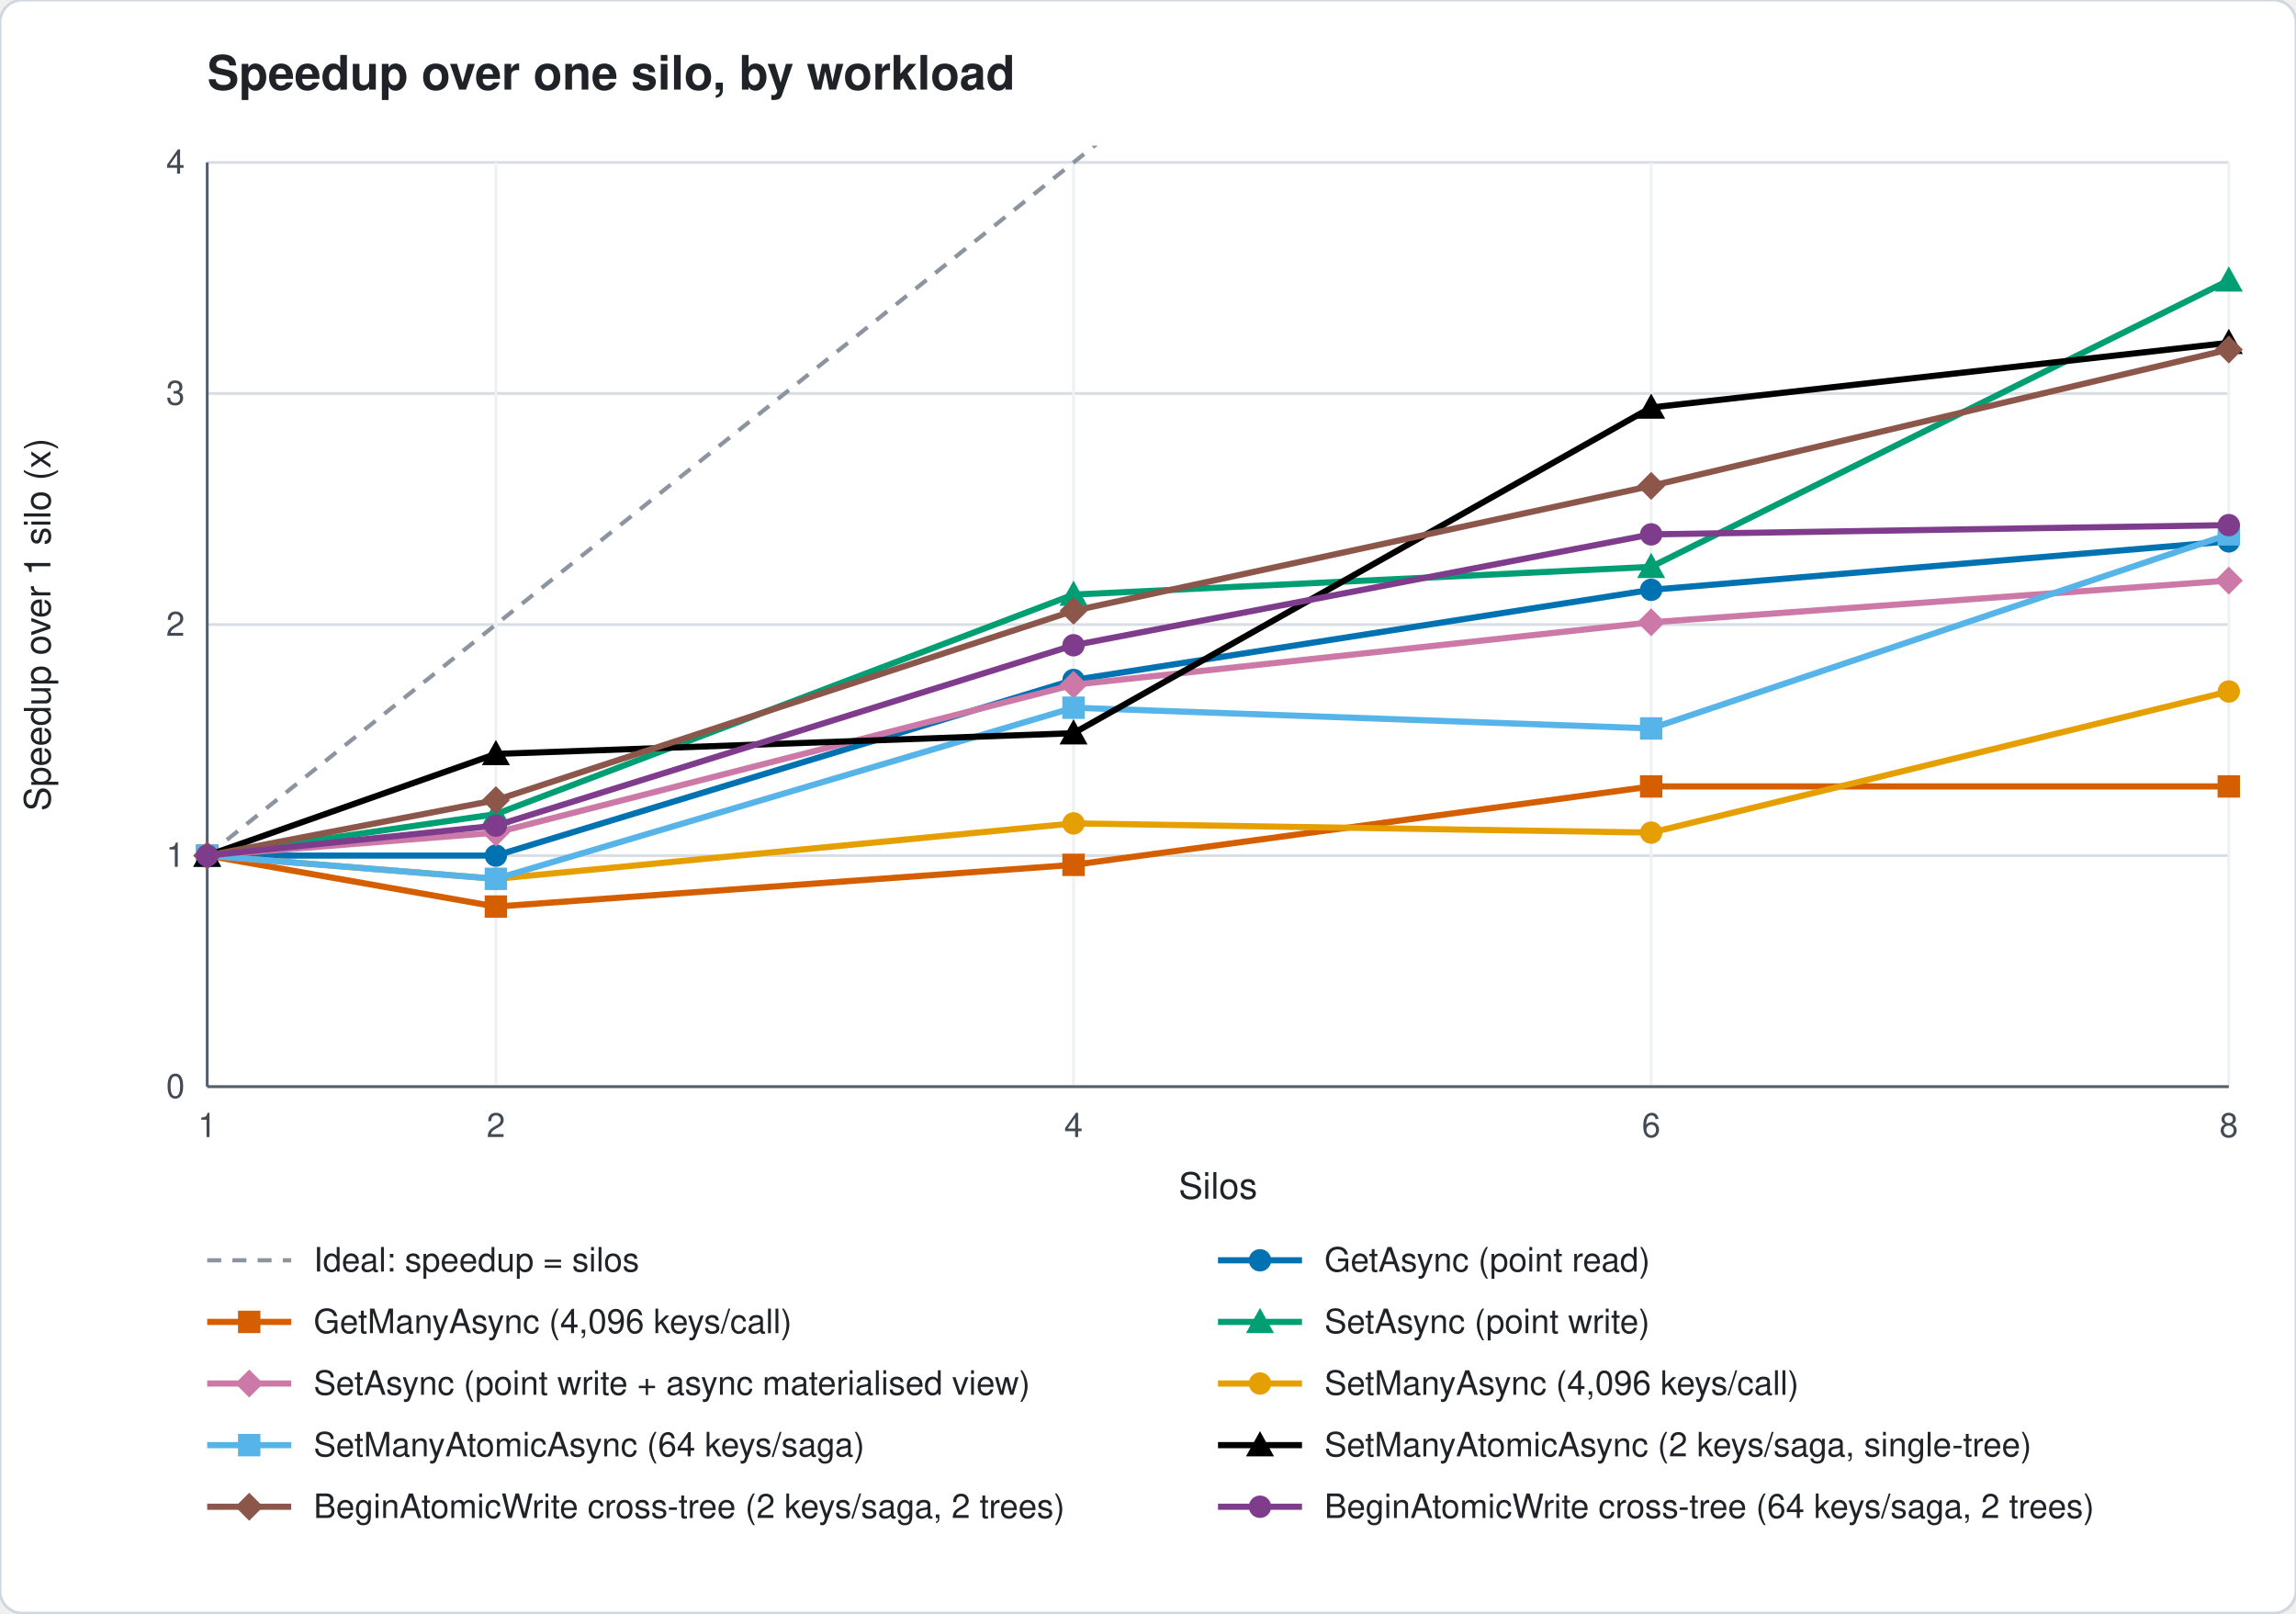
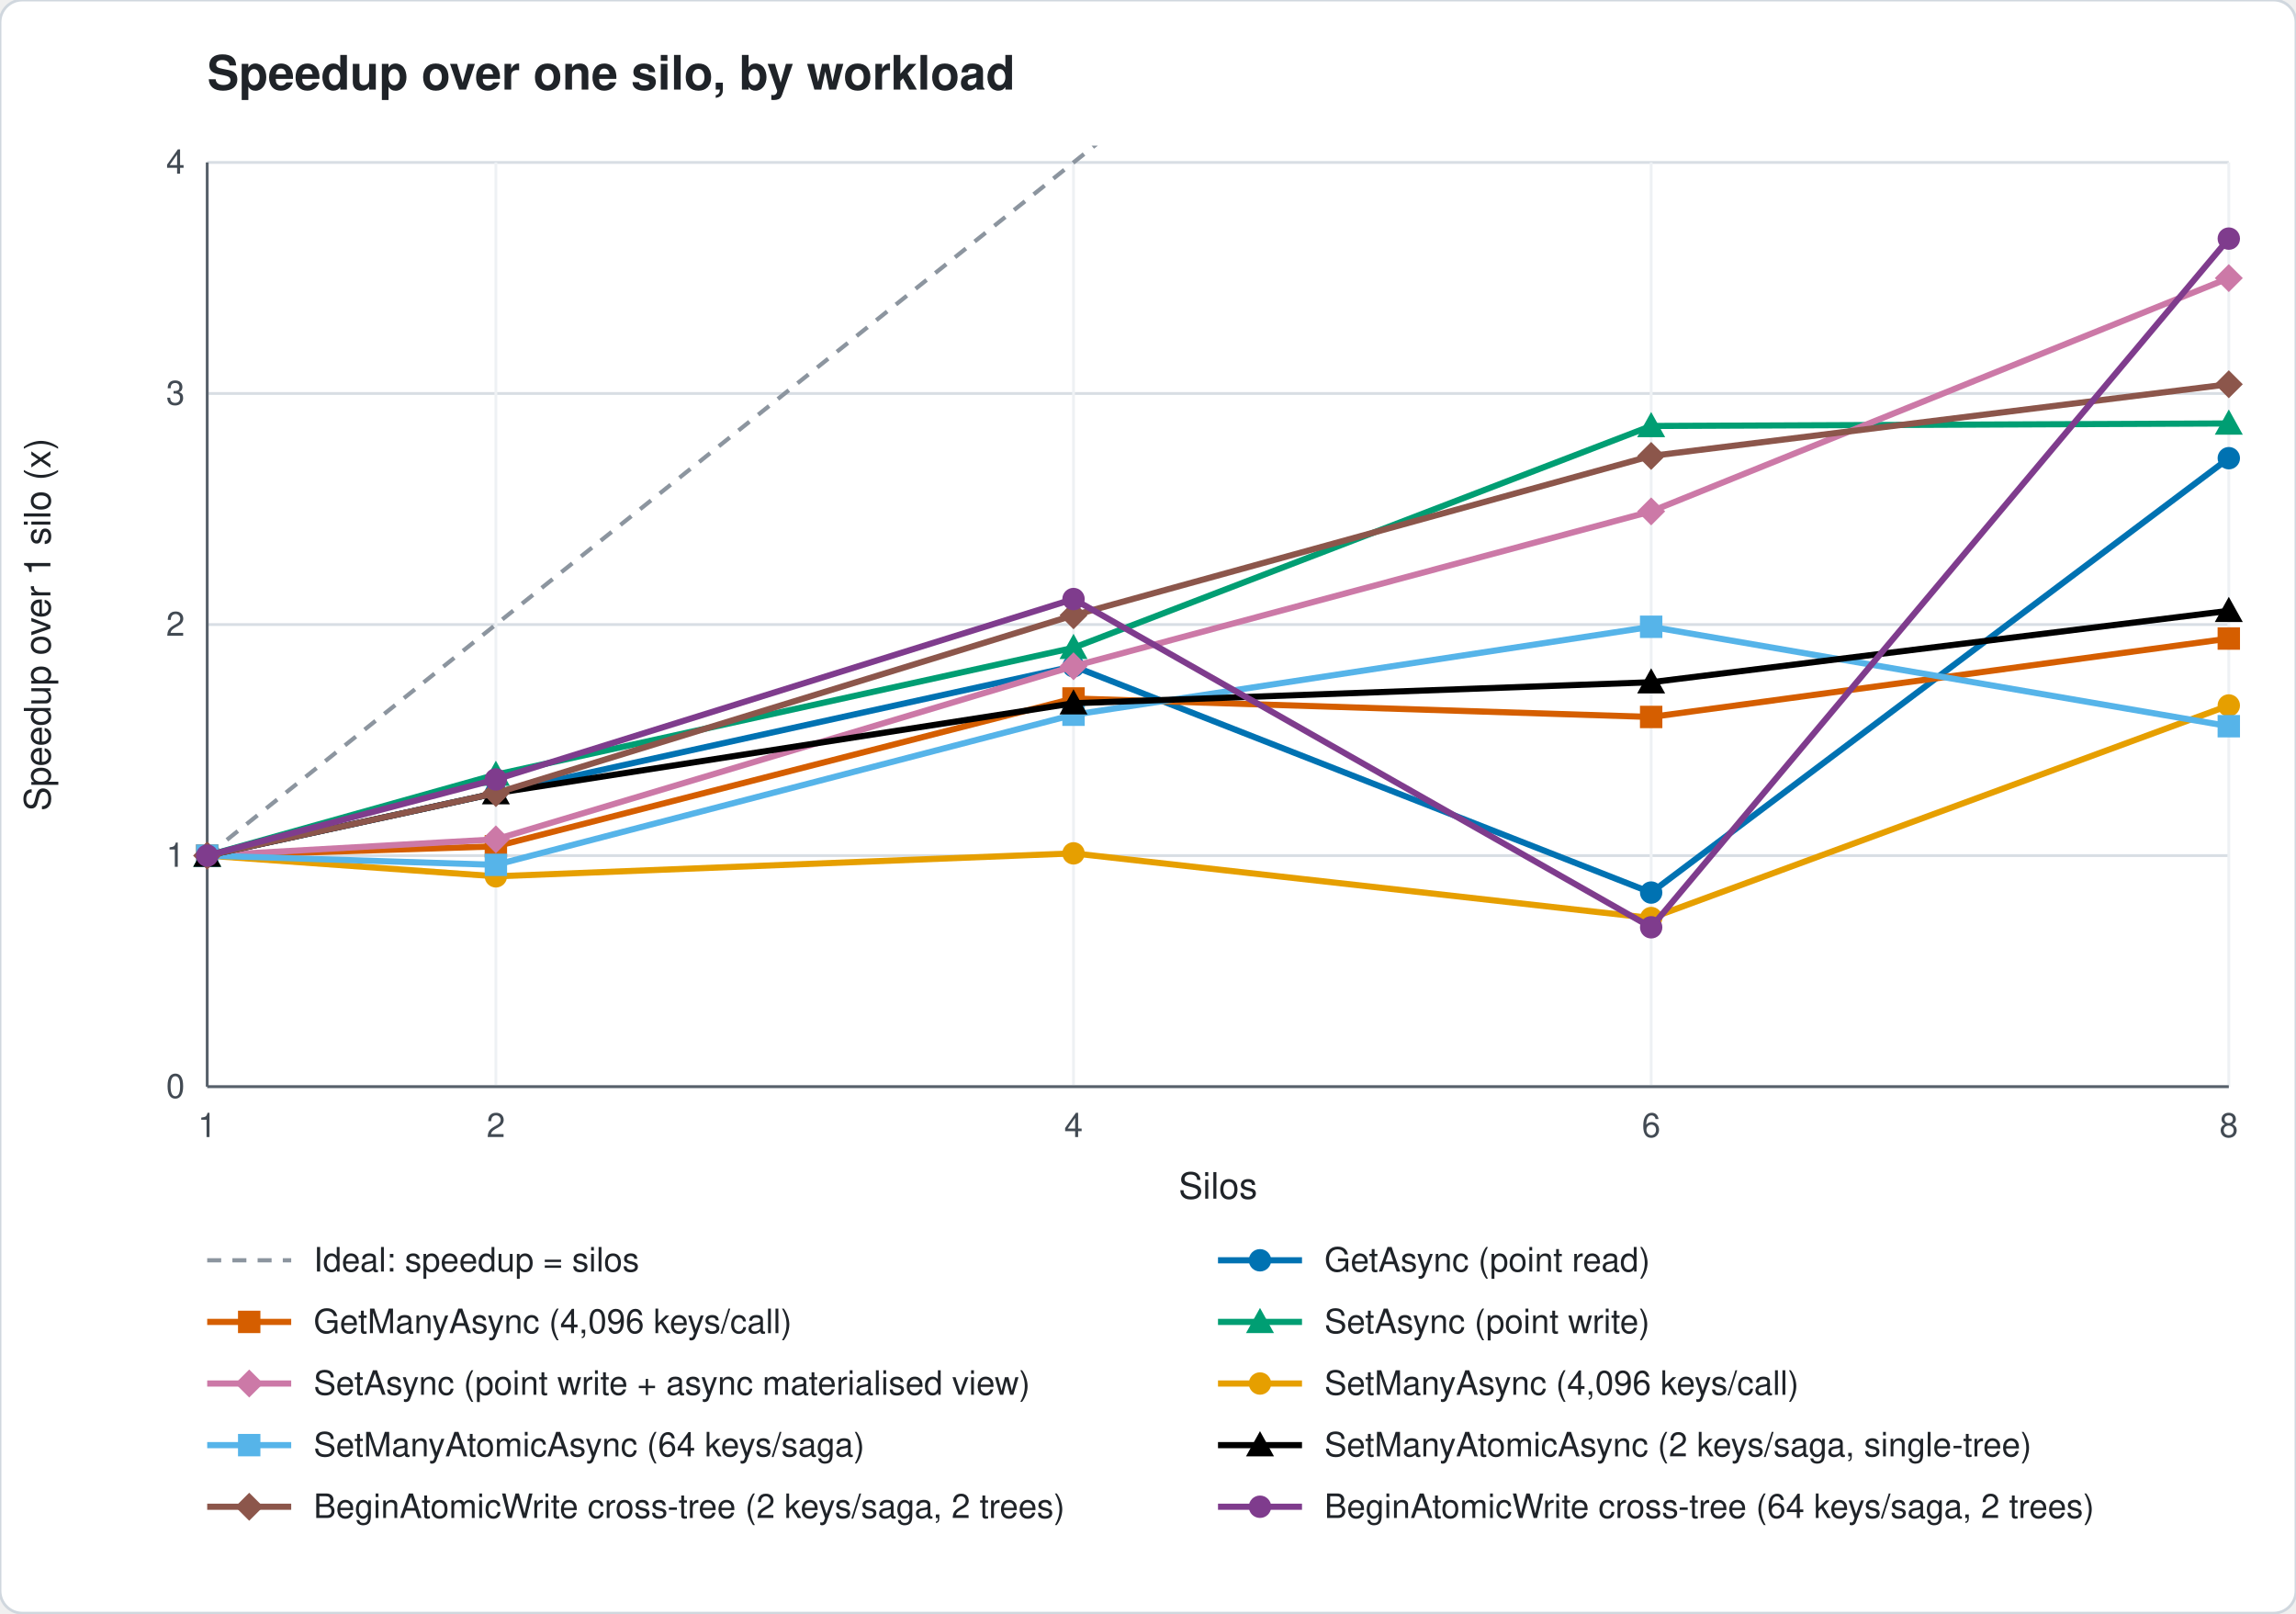
<svg xmlns="http://www.w3.org/2000/svg" width="820" height="576" viewBox="0 0 820 576" role="img" aria-labelledby="t d" font-family="Segoe UI, Helvetica, Arial, sans-serif">
  <defs>
    <clipPath id="plot">
      <rect x="74" y="52" width="722" height="342" />
    </clipPath>
  </defs>
  <rect x="0" y="0" width="820" height="576" rx="8" fill="#ffffff" stroke="#d0d7de" />
  <text x="74" y="32" font-size="17" font-weight="600" fill="#1f2328">Speedup over one silo, by workload</text>
  <line x1="74" y1="388" x2="796" y2="388" stroke="#d8dee4" stroke-width="1" />
  <text class="y-tick" x="66" y="388" font-size="12" fill="#424a53" text-anchor="end" dominant-baseline="middle">0</text>
  <line x1="74" y1="305.5" x2="796" y2="305.5" stroke="#d8dee4" stroke-width="1" />
  <text class="y-tick" x="66" y="305.5" font-size="12" fill="#424a53" text-anchor="end" dominant-baseline="middle">1</text>
  <line x1="74" y1="223" x2="796" y2="223" stroke="#d8dee4" stroke-width="1" />
  <text class="y-tick" x="66" y="223" font-size="12" fill="#424a53" text-anchor="end" dominant-baseline="middle">2</text>
  <line x1="74" y1="140.5" x2="796" y2="140.5" stroke="#d8dee4" stroke-width="1" />
  <text class="y-tick" x="66" y="140.5" font-size="12" fill="#424a53" text-anchor="end" dominant-baseline="middle">3</text>
  <line x1="74" y1="58" x2="796" y2="58" stroke="#d8dee4" stroke-width="1" />
  <text class="y-tick" x="66" y="58" font-size="12" fill="#424a53" text-anchor="end" dominant-baseline="middle">4</text>
  <line x1="74" y1="58" x2="74" y2="388" stroke="#eef1f4" stroke-width="1" />
  <text class="x-tick" x="74" y="406" font-size="12" fill="#424a53" text-anchor="middle">1</text>
  <line x1="177.1" y1="58" x2="177.1" y2="388" stroke="#eef1f4" stroke-width="1" />
  <text class="x-tick" x="177.1" y="406" font-size="12" fill="#424a53" text-anchor="middle">2</text>
  <line x1="383.4" y1="58" x2="383.4" y2="388" stroke="#eef1f4" stroke-width="1" />
  <text class="x-tick" x="383.4" y="406" font-size="12" fill="#424a53" text-anchor="middle">4</text>
  <line x1="589.7" y1="58" x2="589.7" y2="388" stroke="#eef1f4" stroke-width="1" />
  <text class="x-tick" x="589.7" y="406" font-size="12" fill="#424a53" text-anchor="middle">6</text>
  <line x1="796" y1="58" x2="796" y2="388" stroke="#eef1f4" stroke-width="1" />
  <text class="x-tick" x="796" y="406" font-size="12" fill="#424a53" text-anchor="middle">8</text>
  <line x1="74" y1="388" x2="796" y2="388" stroke="#57606a" stroke-width="1" />
  <line x1="74" y1="58" x2="74" y2="388" stroke="#57606a" stroke-width="1" />
  <text x="435" y="428" font-size="13" fill="#1f2328" text-anchor="middle">Silos</text>
  <text x="18" y="223" font-size="13" fill="#1f2328" text-anchor="middle" transform="rotate(-90 18 223)">Speedup over 1 silo (x)</text>
  <polyline points="74,305.5 177.1,223 383.4,58 589.7,-107 796,-272" fill="none" stroke="#8c959f" stroke-width="1.5" stroke-dasharray="5 4" stroke-linejoin="round" clip-path="url(#plot)" />
-   <polyline points="74,305.5 177.1,305.5 383.4,242.8 589.7,210.6 796,193.3" fill="none" stroke="#0072B2" stroke-width="2.2" stroke-linejoin="round" clip-path="url(#plot)" />
+   <polyline points="74,305.5 177.1,283.2 383.4,237.9 589.7,318.7 796,163.6" fill="none" stroke="#0072B2" stroke-width="2.2" stroke-linejoin="round" clip-path="url(#plot)" />
  <circle cx="74" cy="305.5" r="4" fill="#0072B2" />
-   <circle cx="177.1" cy="305.5" r="4" fill="#0072B2" />
-   <circle cx="383.4" cy="242.8" r="4" fill="#0072B2" />
-   <circle cx="589.7" cy="210.6" r="4" fill="#0072B2" />
-   <circle cx="796" cy="193.3" r="4" fill="#0072B2" />
-   <polyline points="74,305.5 177.1,323.7 383.4,308.8 589.7,280.8 796,280.8" fill="none" stroke="#D55E00" stroke-width="2.2" stroke-linejoin="round" clip-path="url(#plot)" />
+   <circle cx="177.1" cy="283.2" r="4" fill="#0072B2" />
+   <circle cx="383.4" cy="237.9" r="4" fill="#0072B2" />
+   <circle cx="589.7" cy="318.7" r="4" fill="#0072B2" />
+   <circle cx="796" cy="163.6" r="4" fill="#0072B2" />
+   <polyline points="74,305.5 177.1,302.2 383.4,249.4 589.7,256 796,228" fill="none" stroke="#D55E00" stroke-width="2.2" stroke-linejoin="round" clip-path="url(#plot)" />
  <rect x="70" y="301.5" width="8" height="8" fill="#D55E00" />
-   <rect x="173.1" y="319.7" width="8" height="8" fill="#D55E00" />
-   <rect x="379.4" y="304.8" width="8" height="8" fill="#D55E00" />
-   <rect x="585.7" y="276.8" width="8" height="8" fill="#D55E00" />
-   <rect x="792" y="276.8" width="8" height="8" fill="#D55E00" />
-   <polyline points="74,305.5 177.1,290.7 383.4,212.3 589.7,202.4 796,100.1" fill="none" stroke="#009E73" stroke-width="2.2" stroke-linejoin="round" clip-path="url(#plot)" />
+   <rect x="173.1" y="298.2" width="8" height="8" fill="#D55E00" />
+   <rect x="379.4" y="245.4" width="8" height="8" fill="#D55E00" />
+   <rect x="585.7" y="252" width="8" height="8" fill="#D55E00" />
+   <rect x="792" y="224" width="8" height="8" fill="#D55E00" />
+   <polyline points="74,305.5 177.1,276.6 383.4,231.3 589.7,152.1 796,151.2" fill="none" stroke="#009E73" stroke-width="2.2" stroke-linejoin="round" clip-path="url(#plot)" />
  <polygon points="74,300.5 69,309.5 79,309.5" fill="#009E73" />
-   <polygon points="177.1,285.7 172.1,294.7 182.1,294.7" fill="#009E73" />
-   <polygon points="383.4,207.3 378.4,216.3 388.4,216.3" fill="#009E73" />
-   <polygon points="589.7,197.4 584.7,206.4 594.7,206.4" fill="#009E73" />
-   <polygon points="796,95.1 791,104.1 801,104.1" fill="#009E73" />
-   <polyline points="74,305.5 177.1,297.3 383.4,244.5 589.7,222.2 796,207.3" fill="none" stroke="#CC79A7" stroke-width="2.2" stroke-linejoin="round" clip-path="url(#plot)" />
+   <polygon points="177.1,271.6 172.1,280.6 182.1,280.6" fill="#009E73" />
+   <polygon points="383.4,226.3 378.4,235.3 388.4,235.3" fill="#009E73" />
+   <polygon points="589.7,147.1 584.7,156.1 594.7,156.1" fill="#009E73" />
+   <polygon points="796,146.2 791,155.2 801,155.2" fill="#009E73" />
+   <polyline points="74,305.5 177.1,299.7 383.4,237.9 589.7,182.6 796,99.3" fill="none" stroke="#CC79A7" stroke-width="2.2" stroke-linejoin="round" clip-path="url(#plot)" />
  <polygon points="74,300.5 79,305.5 74,310.5 69,305.5" fill="#CC79A7" />
-   <polygon points="177.1,292.3 182.1,297.3 177.1,302.3 172.1,297.3" fill="#CC79A7" />
-   <polygon points="383.4,239.5 388.4,244.5 383.4,249.5 378.4,244.5" fill="#CC79A7" />
-   <polygon points="589.7,217.2 594.7,222.2 589.7,227.2 584.7,222.2" fill="#CC79A7" />
-   <polygon points="796,202.3 801,207.3 796,212.3 791,207.3" fill="#CC79A7" />
-   <polyline points="74,305.5 177.1,313.8 383.4,294 589.7,297.3 796,246.9" fill="none" stroke="#E69F00" stroke-width="2.2" stroke-linejoin="round" clip-path="url(#plot)" />
+   <polygon points="177.1,294.7 182.1,299.7 177.1,304.7 172.1,299.7" fill="#CC79A7" />
+   <polygon points="383.4,232.9 388.4,237.9 383.4,242.9 378.4,237.9" fill="#CC79A7" />
+   <polygon points="589.7,177.6 594.7,182.6 589.7,187.6 584.7,182.6" fill="#CC79A7" />
+   <polygon points="796,94.3 801,99.3 796,104.3 791,99.3" fill="#CC79A7" />
+   <polyline points="74,305.5 177.1,312.9 383.4,304.7 589.7,327.8 796,251.9" fill="none" stroke="#E69F00" stroke-width="2.2" stroke-linejoin="round" clip-path="url(#plot)" />
  <circle cx="74" cy="305.5" r="4" fill="#E69F00" />
-   <circle cx="177.1" cy="313.8" r="4" fill="#E69F00" />
-   <circle cx="383.4" cy="294" r="4" fill="#E69F00" />
-   <circle cx="589.7" cy="297.3" r="4" fill="#E69F00" />
-   <circle cx="796" cy="246.9" r="4" fill="#E69F00" />
-   <polyline points="74,305.5 177.1,313.8 383.4,252.7 589.7,260.1 796,190.8" fill="none" stroke="#56B4E9" stroke-width="2.2" stroke-linejoin="round" clip-path="url(#plot)" />
+   <circle cx="177.1" cy="312.9" r="4" fill="#E69F00" />
+   <circle cx="383.4" cy="304.7" r="4" fill="#E69F00" />
+   <circle cx="589.7" cy="327.8" r="4" fill="#E69F00" />
+   <circle cx="796" cy="251.9" r="4" fill="#E69F00" />
+   <polyline points="74,305.5 177.1,308.8 383.4,255.2 589.7,223.8 796,259.3" fill="none" stroke="#56B4E9" stroke-width="2.2" stroke-linejoin="round" clip-path="url(#plot)" />
  <rect x="70" y="301.5" width="8" height="8" fill="#56B4E9" />
-   <rect x="173.1" y="309.8" width="8" height="8" fill="#56B4E9" />
-   <rect x="379.4" y="248.7" width="8" height="8" fill="#56B4E9" />
-   <rect x="585.7" y="256.1" width="8" height="8" fill="#56B4E9" />
-   <rect x="792" y="186.8" width="8" height="8" fill="#56B4E9" />
-   <polyline points="74,305.5 177.1,269.2 383.4,261.8 589.7,145.5 796,122.4" fill="none" stroke="#000000" stroke-width="2.2" stroke-linejoin="round" clip-path="url(#plot)" />
+   <rect x="173.1" y="304.8" width="8" height="8" fill="#56B4E9" />
+   <rect x="379.4" y="251.2" width="8" height="8" fill="#56B4E9" />
+   <rect x="585.7" y="219.8" width="8" height="8" fill="#56B4E9" />
+   <rect x="792" y="255.3" width="8" height="8" fill="#56B4E9" />
+   <polyline points="74,305.5 177.1,283.2 383.4,251.1 589.7,243.6 796,218.1" fill="none" stroke="#000000" stroke-width="2.2" stroke-linejoin="round" clip-path="url(#plot)" />
  <polygon points="74,300.5 69,309.5 79,309.5" fill="#000000" />
-   <polygon points="177.1,264.2 172.1,273.2 182.1,273.2" fill="#000000" />
-   <polygon points="383.4,256.8 378.4,265.8 388.4,265.8" fill="#000000" />
-   <polygon points="589.7,140.5 584.7,149.5 594.7,149.5" fill="#000000" />
-   <polygon points="796,117.4 791,126.4 801,126.4" fill="#000000" />
-   <polyline points="74,305.5 177.1,285.7 383.4,218.1 589.7,173.5 796,124.8" fill="none" stroke="#8C564B" stroke-width="2.2" stroke-linejoin="round" clip-path="url(#plot)" />
+   <polygon points="177.1,278.2 172.1,287.2 182.1,287.2" fill="#000000" />
+   <polygon points="383.4,246.1 378.4,255.1 388.4,255.1" fill="#000000" />
+   <polygon points="589.7,238.6 584.7,247.6 594.7,247.6" fill="#000000" />
+   <polygon points="796,213.1 791,222.1 801,222.1" fill="#000000" />
+   <polyline points="74,305.5 177.1,283.2 383.4,219.7 589.7,162.8 796,137.2" fill="none" stroke="#8C564B" stroke-width="2.2" stroke-linejoin="round" clip-path="url(#plot)" />
  <polygon points="74,300.5 79,305.5 74,310.5 69,305.5" fill="#8C564B" />
-   <polygon points="177.1,280.7 182.1,285.7 177.1,290.7 172.1,285.7" fill="#8C564B" />
-   <polygon points="383.4,213.1 388.4,218.1 383.4,223.1 378.4,218.1" fill="#8C564B" />
-   <polygon points="589.7,168.5 594.7,173.5 589.7,178.5 584.7,173.5" fill="#8C564B" />
-   <polygon points="796,119.8 801,124.8 796,129.8 791,124.8" fill="#8C564B" />
-   <polyline points="74,305.5 177.1,294.8 383.4,230.4 589.7,190.8 796,187.5" fill="none" stroke="#7F3C8D" stroke-width="2.2" stroke-linejoin="round" clip-path="url(#plot)" />
+   <polygon points="177.1,278.2 182.1,283.2 177.1,288.2 172.1,283.2" fill="#8C564B" />
+   <polygon points="383.4,214.7 388.4,219.7 383.4,224.7 378.4,219.7" fill="#8C564B" />
+   <polygon points="589.7,157.8 594.7,162.8 589.7,167.8 584.7,162.8" fill="#8C564B" />
+   <polygon points="796,132.2 801,137.2 796,142.2 791,137.2" fill="#8C564B" />
+   <polyline points="74,305.5 177.1,278.3 383.4,213.9 589.7,331.1 796,85.2" fill="none" stroke="#7F3C8D" stroke-width="2.2" stroke-linejoin="round" clip-path="url(#plot)" />
  <circle cx="74" cy="305.5" r="4" fill="#7F3C8D" />
-   <circle cx="177.1" cy="294.8" r="4" fill="#7F3C8D" />
-   <circle cx="383.4" cy="230.4" r="4" fill="#7F3C8D" />
-   <circle cx="589.7" cy="190.8" r="4" fill="#7F3C8D" />
-   <circle cx="796" cy="187.5" r="4" fill="#7F3C8D" />
+   <circle cx="177.1" cy="278.3" r="4" fill="#7F3C8D" />
+   <circle cx="383.4" cy="213.9" r="4" fill="#7F3C8D" />
+   <circle cx="589.7" cy="331.1" r="4" fill="#7F3C8D" />
+   <circle cx="796" cy="85.2" r="4" fill="#7F3C8D" />
  <line x1="74" y1="450" x2="104" y2="450" stroke="#8c959f" stroke-width="1.5" stroke-dasharray="5 4" />
  <text class="legend" x="112" y="450" font-size="12" fill="#1f2328" dominant-baseline="middle">Ideal: speedup = silos</text>
  <line x1="435" y1="450" x2="465" y2="450" stroke="#0072B2" stroke-width="2.2" />
  <circle cx="450" cy="450" r="4" fill="#0072B2" />
  <text class="legend" x="473" y="450" font-size="12" fill="#1f2328" dominant-baseline="middle">GetAsync (point read)</text>
  <line x1="74" y1="472" x2="104" y2="472" stroke="#D55E00" stroke-width="2.2" />
  <rect x="85" y="468" width="8" height="8" fill="#D55E00" />
  <text class="legend" x="112" y="472" font-size="12" fill="#1f2328" dominant-baseline="middle">GetManyAsync (4,096 keys/call)</text>
  <line x1="435" y1="472" x2="465" y2="472" stroke="#009E73" stroke-width="2.2" />
  <polygon points="450,467 445,476 455,476" fill="#009E73" />
  <text class="legend" x="473" y="472" font-size="12" fill="#1f2328" dominant-baseline="middle">SetAsync (point write)</text>
  <line x1="74" y1="494" x2="104" y2="494" stroke="#CC79A7" stroke-width="2.2" />
  <polygon points="89,489 94,494 89,499 84,494" fill="#CC79A7" />
  <text class="legend" x="112" y="494" font-size="12" fill="#1f2328" dominant-baseline="middle">SetAsync (point write + async materialised view)</text>
  <line x1="435" y1="494" x2="465" y2="494" stroke="#E69F00" stroke-width="2.2" />
  <circle cx="450" cy="494" r="4" fill="#E69F00" />
  <text class="legend" x="473" y="494" font-size="12" fill="#1f2328" dominant-baseline="middle">SetManyAsync (4,096 keys/call)</text>
  <line x1="74" y1="516" x2="104" y2="516" stroke="#56B4E9" stroke-width="2.2" />
  <rect x="85" y="512" width="8" height="8" fill="#56B4E9" />
  <text class="legend" x="112" y="516" font-size="12" fill="#1f2328" dominant-baseline="middle">SetManyAtomicAsync (64 keys/saga)</text>
  <line x1="435" y1="516" x2="465" y2="516" stroke="#000000" stroke-width="2.2" />
  <polygon points="450,511 445,520 455,520" fill="#000000" />
  <text class="legend" x="473" y="516" font-size="12" fill="#1f2328" dominant-baseline="middle">SetManyAtomicAsync (2 keys/saga, single-tree)</text>
  <line x1="74" y1="538" x2="104" y2="538" stroke="#8C564B" stroke-width="2.2" />
  <polygon points="89,533 94,538 89,543 84,538" fill="#8C564B" />
  <text class="legend" x="112" y="538" font-size="12" fill="#1f2328" dominant-baseline="middle">BeginAtomicWrite cross-tree (2 keys/saga, 2 trees)</text>
  <line x1="435" y1="538" x2="465" y2="538" stroke="#7F3C8D" stroke-width="2.2" />
  <circle cx="450" cy="538" r="4" fill="#7F3C8D" />
  <text class="legend" x="473" y="538" font-size="12" fill="#1f2328" dominant-baseline="middle">BeginAtomicWrite cross-tree (64 keys/saga, 2 trees)</text>
</svg>
